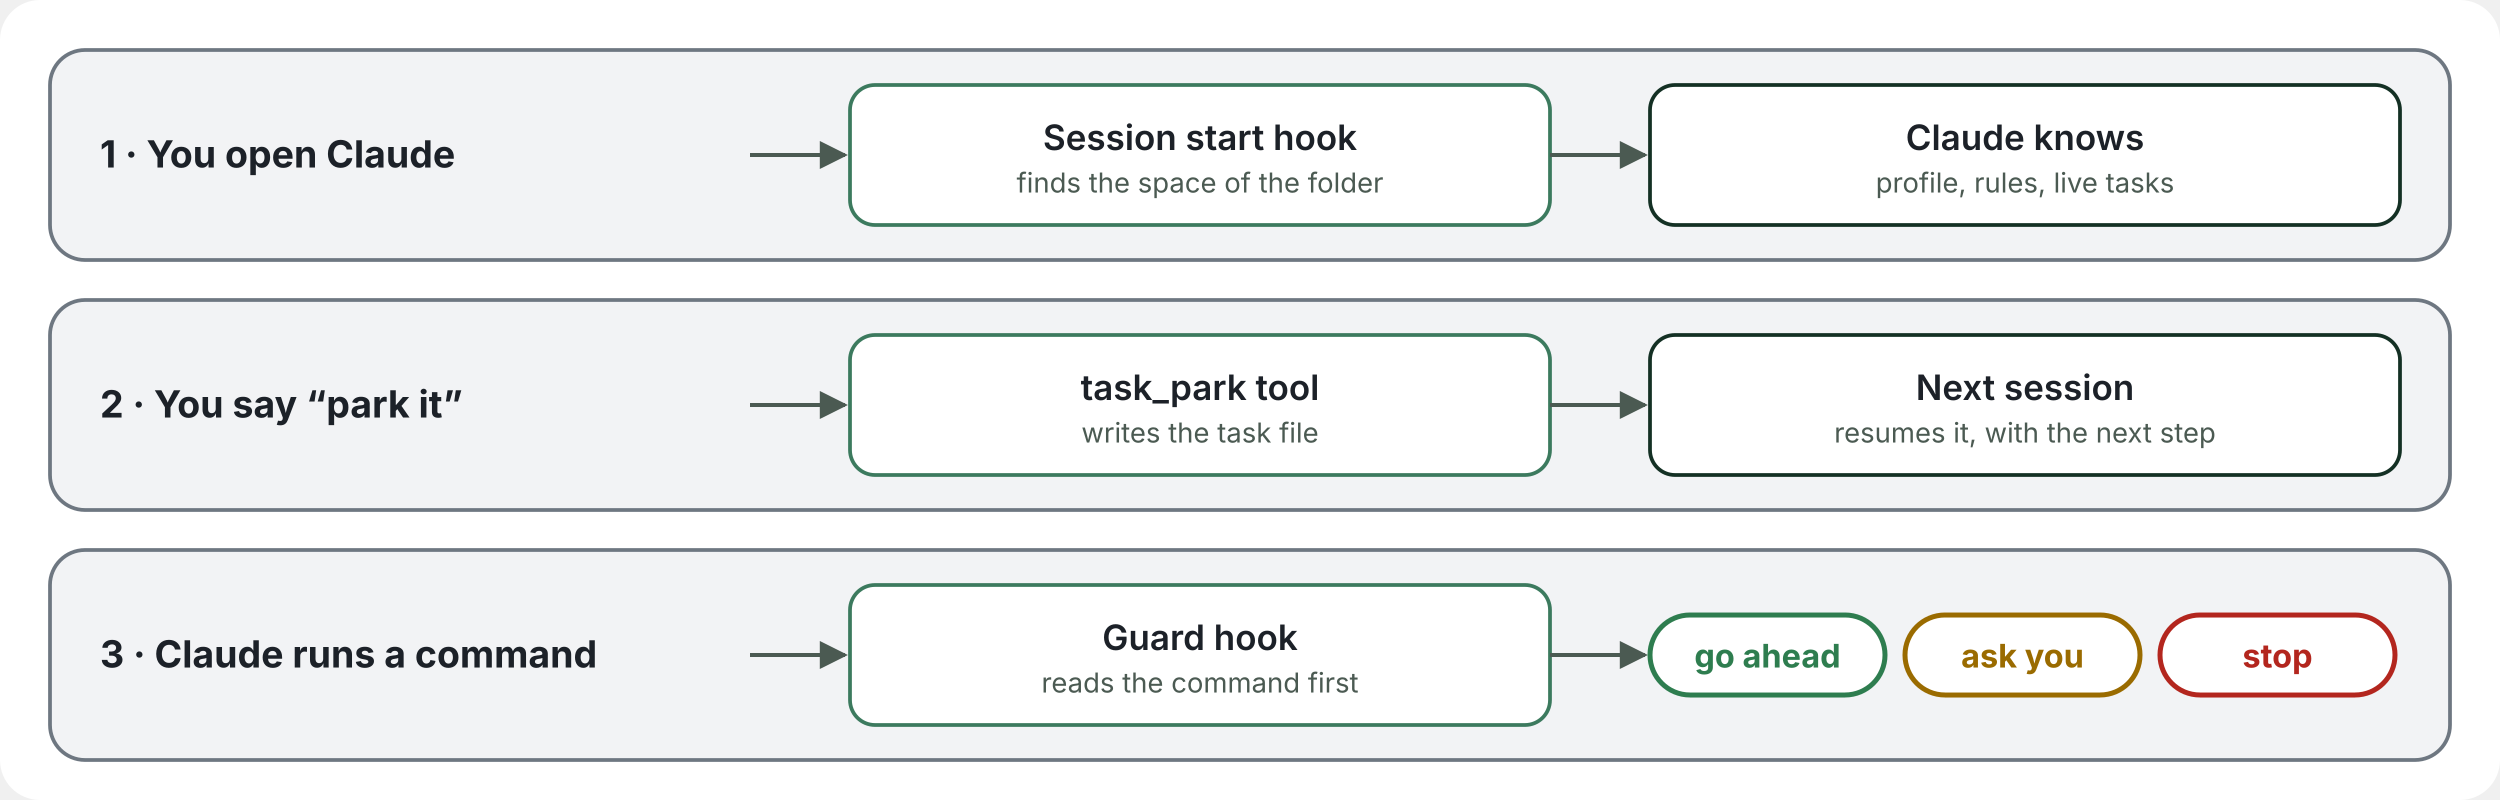
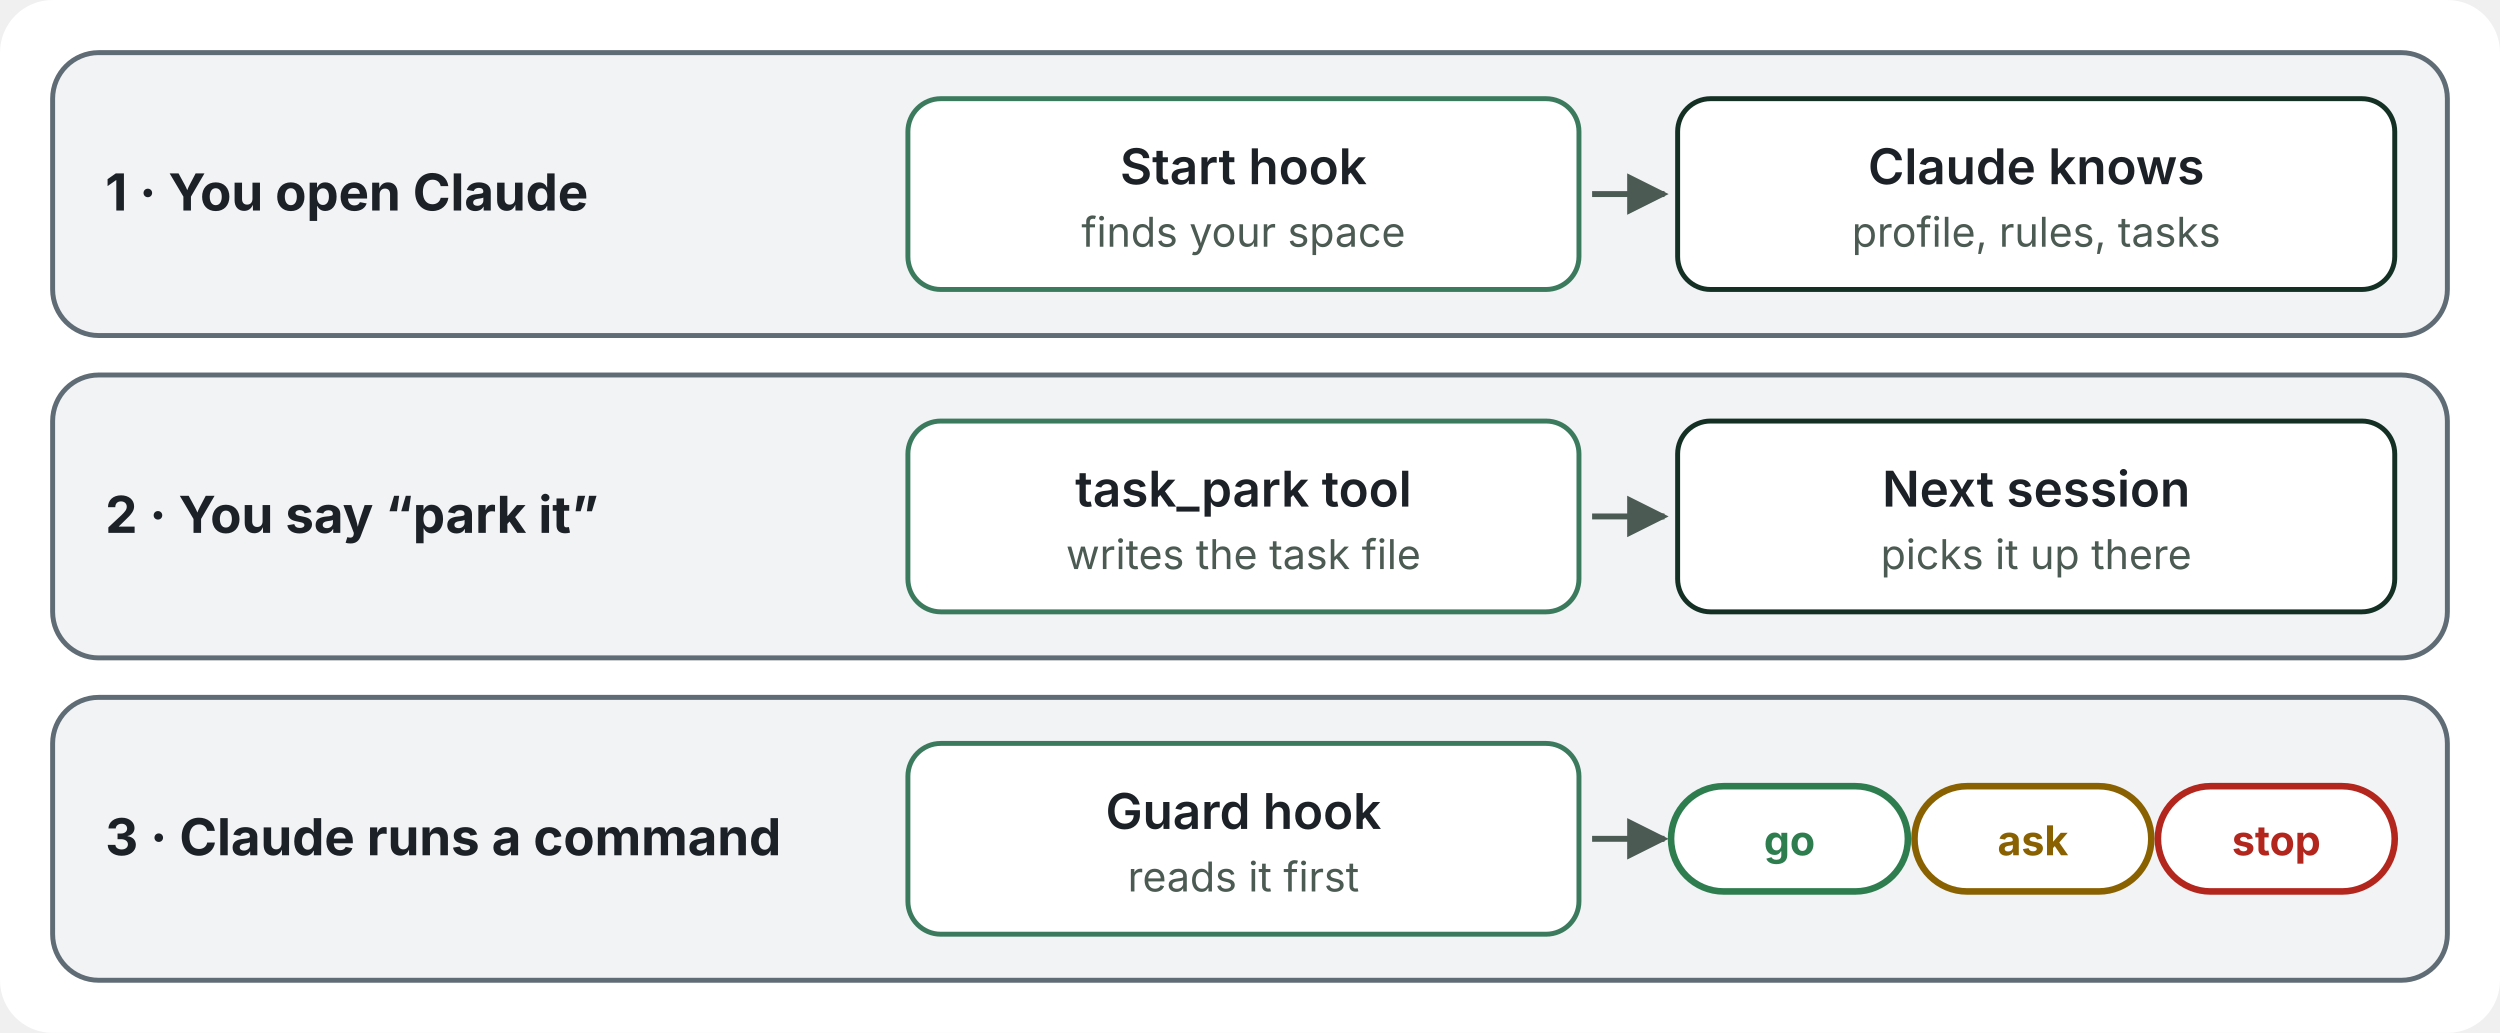
- <svg xmlns="http://www.w3.org/2000/svg" viewBox="0 0 1000 320" width="1000" height="320" role="img" aria-label="A session, step by step">
+ <svg xmlns="http://www.w3.org/2000/svg" viewBox="0 0 760 314" width="760" height="314" role="img" aria-label="A session, step by step">
  <defs>
    <marker id="arrow" viewBox="0 0 10 10" refX="9" refY="5" markerWidth="7" markerHeight="7" orient="auto-start-reverse">
      <path d="M0,0 L10,5 L0,10 z" fill="#4B5A52" />
    </marker>
  </defs>
-   <rect width="1000" height="320" rx="16" fill="#FFFFFF" />
-   <rect x="20" y="20" width="960" height="84" rx="14" fill="#F2F3F5" stroke="#6E7781" stroke-width="1.5" />
-   <text x="40" y="67" text-anchor="start" font-family="'IBM Plex Sans', Inter, 'Segoe UI', Helvetica, Arial, sans-serif" font-size="15" font-weight="700" fill="#1C2128">1 · You open Claude</text>
-   <rect x="340" y="34" width="280" height="56" rx="10" fill="#FFFFFF" stroke="#3C7A5E" stroke-width="1.5" />
-   <text x="480.0" y="60.0" text-anchor="middle" font-family="'IBM Plex Sans', Inter, 'Segoe UI', Helvetica, Arial, sans-serif" font-size="14" font-weight="600" fill="#1C2128">Session start hook</text>
-   <text x="480.0" y="77.0" text-anchor="middle" font-family="'IBM Plex Sans', Inter, 'Segoe UI', Helvetica, Arial, sans-serif" font-size="11" font-weight="400" fill="#4B5A52">finds the space of the folder</text>
-   <line x1="300" y1="62" x2="338" y2="62" stroke="#4B5A52" stroke-width="1.6" marker-end="url(#arrow)" />
-   <line x1="620" y1="62" x2="658" y2="62" stroke="#4B5A52" stroke-width="1.6" marker-end="url(#arrow)" />
-   <rect x="660" y="34" width="300" height="56" rx="10" fill="#FFFFFF" stroke="#143024" stroke-width="1.5" />
-   <text x="810.0" y="60.0" text-anchor="middle" font-family="'IBM Plex Sans', Inter, 'Segoe UI', Helvetica, Arial, sans-serif" font-size="14" font-weight="600" fill="#1C2128">Claude knows</text>
-   <text x="810.0" y="77.0" text-anchor="middle" font-family="'IBM Plex Sans', Inter, 'Segoe UI', Helvetica, Arial, sans-serif" font-size="11" font-weight="400" fill="#4B5A52">profile, rules, live tasks</text>
-   <rect x="20" y="120" width="960" height="84" rx="14" fill="#F2F3F5" stroke="#6E7781" stroke-width="1.5" />
-   <text x="40" y="167" text-anchor="start" font-family="'IBM Plex Sans', Inter, 'Segoe UI', Helvetica, Arial, sans-serif" font-size="15" font-weight="700" fill="#1C2128">2 · You say “park it”</text>
-   <rect x="340" y="134" width="280" height="56" rx="10" fill="#FFFFFF" stroke="#3C7A5E" stroke-width="1.5" />
-   <text x="480.0" y="160.0" text-anchor="middle" font-family="'IBM Plex Sans', Inter, 'Segoe UI', Helvetica, Arial, sans-serif" font-size="14" font-weight="600" fill="#1C2128">task_park tool</text>
-   <text x="480.0" y="177.0" text-anchor="middle" font-family="'IBM Plex Sans', Inter, 'Segoe UI', Helvetica, Arial, sans-serif" font-size="11" font-weight="400" fill="#4B5A52">writes the task file</text>
-   <line x1="300" y1="162" x2="338" y2="162" stroke="#4B5A52" stroke-width="1.6" marker-end="url(#arrow)" />
-   <line x1="620" y1="162" x2="658" y2="162" stroke="#4B5A52" stroke-width="1.6" marker-end="url(#arrow)" />
-   <rect x="660" y="134" width="300" height="56" rx="10" fill="#FFFFFF" stroke="#143024" stroke-width="1.5" />
-   <text x="810.0" y="160.0" text-anchor="middle" font-family="'IBM Plex Sans', Inter, 'Segoe UI', Helvetica, Arial, sans-serif" font-size="14" font-weight="600" fill="#1C2128">Next session</text>
-   <text x="810.0" y="177.0" text-anchor="middle" font-family="'IBM Plex Sans', Inter, 'Segoe UI', Helvetica, Arial, sans-serif" font-size="11" font-weight="400" fill="#4B5A52">resumes it, with the next step</text>
-   <rect x="20" y="220" width="960" height="84" rx="14" fill="#F2F3F5" stroke="#6E7781" stroke-width="1.5" />
-   <text x="40" y="267" text-anchor="start" font-family="'IBM Plex Sans', Inter, 'Segoe UI', Helvetica, Arial, sans-serif" font-size="15" font-weight="700" fill="#1C2128">3 · Claude runs a command</text>
-   <rect x="340" y="234" width="280" height="56" rx="10" fill="#FFFFFF" stroke="#3C7A5E" stroke-width="1.5" />
-   <text x="480.0" y="260.0" text-anchor="middle" font-family="'IBM Plex Sans', Inter, 'Segoe UI', Helvetica, Arial, sans-serif" font-size="14" font-weight="600" fill="#1C2128">Guard hook</text>
-   <text x="480.0" y="277.0" text-anchor="middle" font-family="'IBM Plex Sans', Inter, 'Segoe UI', Helvetica, Arial, sans-serif" font-size="11" font-weight="400" fill="#4B5A52">reads the command first</text>
-   <line x1="300" y1="262" x2="338" y2="262" stroke="#4B5A52" stroke-width="1.6" marker-end="url(#arrow)" />
-   <line x1="620" y1="262" x2="658" y2="262" stroke="#4B5A52" stroke-width="1.6" marker-end="url(#arrow)" />
-   <rect x="660" y="246" width="94" height="32" rx="16" fill="#FFFFFF" stroke="#2E7D4F" stroke-width="2" />
-   <text x="707" y="267" text-anchor="middle" font-family="'IBM Plex Sans', Inter, 'Segoe UI', Helvetica, Arial, sans-serif" font-size="13" font-weight="700" fill="#2E7D4F">go ahead</text>
-   <rect x="762" y="246" width="94" height="32" rx="16" fill="#FFFFFF" stroke="#9A6B00" stroke-width="2" />
-   <text x="809" y="267" text-anchor="middle" font-family="'IBM Plex Sans', Inter, 'Segoe UI', Helvetica, Arial, sans-serif" font-size="13" font-weight="700" fill="#9A6B00">ask you</text>
-   <rect x="864" y="246" width="94" height="32" rx="16" fill="#FFFFFF" stroke="#B3261E" stroke-width="2" />
-   <text x="911" y="267" text-anchor="middle" font-family="'IBM Plex Sans', Inter, 'Segoe UI', Helvetica, Arial, sans-serif" font-size="13" font-weight="700" fill="#B3261E">stop</text>
+   <rect width="760" height="314" rx="16" fill="#FFFFFF" />
+   <rect x="16.0" y="16.0" width="728.0" height="86.0" rx="14" fill="#F1F3F5" stroke="#5F6B75" stroke-width="1.5" />
+   <text x="32.0" y="64.0" text-anchor="start" font-family="'IBM Plex Sans', Inter, 'Segoe UI', Helvetica, Arial, sans-serif" font-size="15.5" font-weight="700" fill="#1C2128">1 · You open Claude</text>
+   <rect x="276.0" y="30.0" width="204.0" height="58.0" rx="10" fill="#FFFFFF" stroke="#3C7A5E" stroke-width="1.5" />
+   <text x="378.0" y="56.0" text-anchor="middle" font-family="'IBM Plex Sans', Inter, 'Segoe UI', Helvetica, Arial, sans-serif" font-size="15" font-weight="600" fill="#1C2128">Start hook</text>
+   <text x="378.0" y="75.0" text-anchor="middle" font-family="'IBM Plex Sans', Inter, 'Segoe UI', Helvetica, Arial, sans-serif" font-size="12.5" font-weight="400" fill="#4B5A52">finds your space</text>
+   <line x1="484.0" y1="59.0" x2="506.0" y2="59.0" stroke="#4B5A52" stroke-width="1.8" marker-end="url(#arrow)" />
+   <rect x="510.0" y="30.0" width="218.0" height="58.0" rx="10" fill="#FFFFFF" stroke="#143024" stroke-width="1.5" />
+   <text x="619.0" y="56.0" text-anchor="middle" font-family="'IBM Plex Sans', Inter, 'Segoe UI', Helvetica, Arial, sans-serif" font-size="15" font-weight="600" fill="#1C2128">Claude knows</text>
+   <text x="619.0" y="75.0" text-anchor="middle" font-family="'IBM Plex Sans', Inter, 'Segoe UI', Helvetica, Arial, sans-serif" font-size="12.5" font-weight="400" fill="#4B5A52">profile, rules, tasks</text>
+   <rect x="16.0" y="114.0" width="728.0" height="86.0" rx="14" fill="#F1F3F5" stroke="#5F6B75" stroke-width="1.5" />
+   <text x="32.0" y="162.0" text-anchor="start" font-family="'IBM Plex Sans', Inter, 'Segoe UI', Helvetica, Arial, sans-serif" font-size="15.5" font-weight="700" fill="#1C2128">2 · You say “park it”</text>
+   <rect x="276.0" y="128.0" width="204.0" height="58.0" rx="10" fill="#FFFFFF" stroke="#3C7A5E" stroke-width="1.5" />
+   <text x="378.0" y="154.0" text-anchor="middle" font-family="'IBM Plex Sans', Inter, 'Segoe UI', Helvetica, Arial, sans-serif" font-size="15" font-weight="600" fill="#1C2128">task_park tool</text>
+   <text x="378.0" y="173.0" text-anchor="middle" font-family="'IBM Plex Sans', Inter, 'Segoe UI', Helvetica, Arial, sans-serif" font-size="12.5" font-weight="400" fill="#4B5A52">writes the task file</text>
+   <line x1="484.0" y1="157.0" x2="506.0" y2="157.0" stroke="#4B5A52" stroke-width="1.8" marker-end="url(#arrow)" />
+   <rect x="510.0" y="128.0" width="218.0" height="58.0" rx="10" fill="#FFFFFF" stroke="#143024" stroke-width="1.5" />
+   <text x="619.0" y="154.0" text-anchor="middle" font-family="'IBM Plex Sans', Inter, 'Segoe UI', Helvetica, Arial, sans-serif" font-size="15" font-weight="600" fill="#1C2128">Next session</text>
+   <text x="619.0" y="173.0" text-anchor="middle" font-family="'IBM Plex Sans', Inter, 'Segoe UI', Helvetica, Arial, sans-serif" font-size="12.5" font-weight="400" fill="#4B5A52">picks it up there</text>
+   <rect x="16.0" y="212.0" width="728.0" height="86.0" rx="14" fill="#F1F3F5" stroke="#5F6B75" stroke-width="1.5" />
+   <text x="32.0" y="260.0" text-anchor="start" font-family="'IBM Plex Sans', Inter, 'Segoe UI', Helvetica, Arial, sans-serif" font-size="15.5" font-weight="700" fill="#1C2128">3 · Claude runs a command</text>
+   <rect x="276.0" y="226.0" width="204.0" height="58.0" rx="10" fill="#FFFFFF" stroke="#3C7A5E" stroke-width="1.5" />
+   <text x="378.0" y="252.0" text-anchor="middle" font-family="'IBM Plex Sans', Inter, 'Segoe UI', Helvetica, Arial, sans-serif" font-size="15" font-weight="600" fill="#1C2128">Guard hook</text>
+   <text x="378.0" y="271.0" text-anchor="middle" font-family="'IBM Plex Sans', Inter, 'Segoe UI', Helvetica, Arial, sans-serif" font-size="12.5" font-weight="400" fill="#4B5A52">reads it first</text>
+   <line x1="484.0" y1="255.0" x2="506.0" y2="255.0" stroke="#4B5A52" stroke-width="1.8" marker-end="url(#arrow)" />
+   <rect x="508.0" y="239.0" width="72.0" height="32.0" rx="16" fill="#FFFFFF" stroke="#2E7D4F" stroke-width="2" />
+   <text x="544.0" y="260.0" text-anchor="middle" font-family="'IBM Plex Sans', Inter, 'Segoe UI', Helvetica, Arial, sans-serif" font-size="12.5" font-weight="700" fill="#2E7D4F">go</text>
+   <rect x="582.0" y="239.0" width="72.0" height="32.0" rx="16" fill="#FFFFFF" stroke="#8A6100" stroke-width="2" />
+   <text x="618.0" y="260.0" text-anchor="middle" font-family="'IBM Plex Sans', Inter, 'Segoe UI', Helvetica, Arial, sans-serif" font-size="12.5" font-weight="700" fill="#8A6100">ask</text>
+   <rect x="656.0" y="239.0" width="72.0" height="32.0" rx="16" fill="#FFFFFF" stroke="#B3261E" stroke-width="2" />
+   <text x="692.0" y="260.0" text-anchor="middle" font-family="'IBM Plex Sans', Inter, 'Segoe UI', Helvetica, Arial, sans-serif" font-size="12.5" font-weight="700" fill="#B3261E">stop</text>
</svg>
